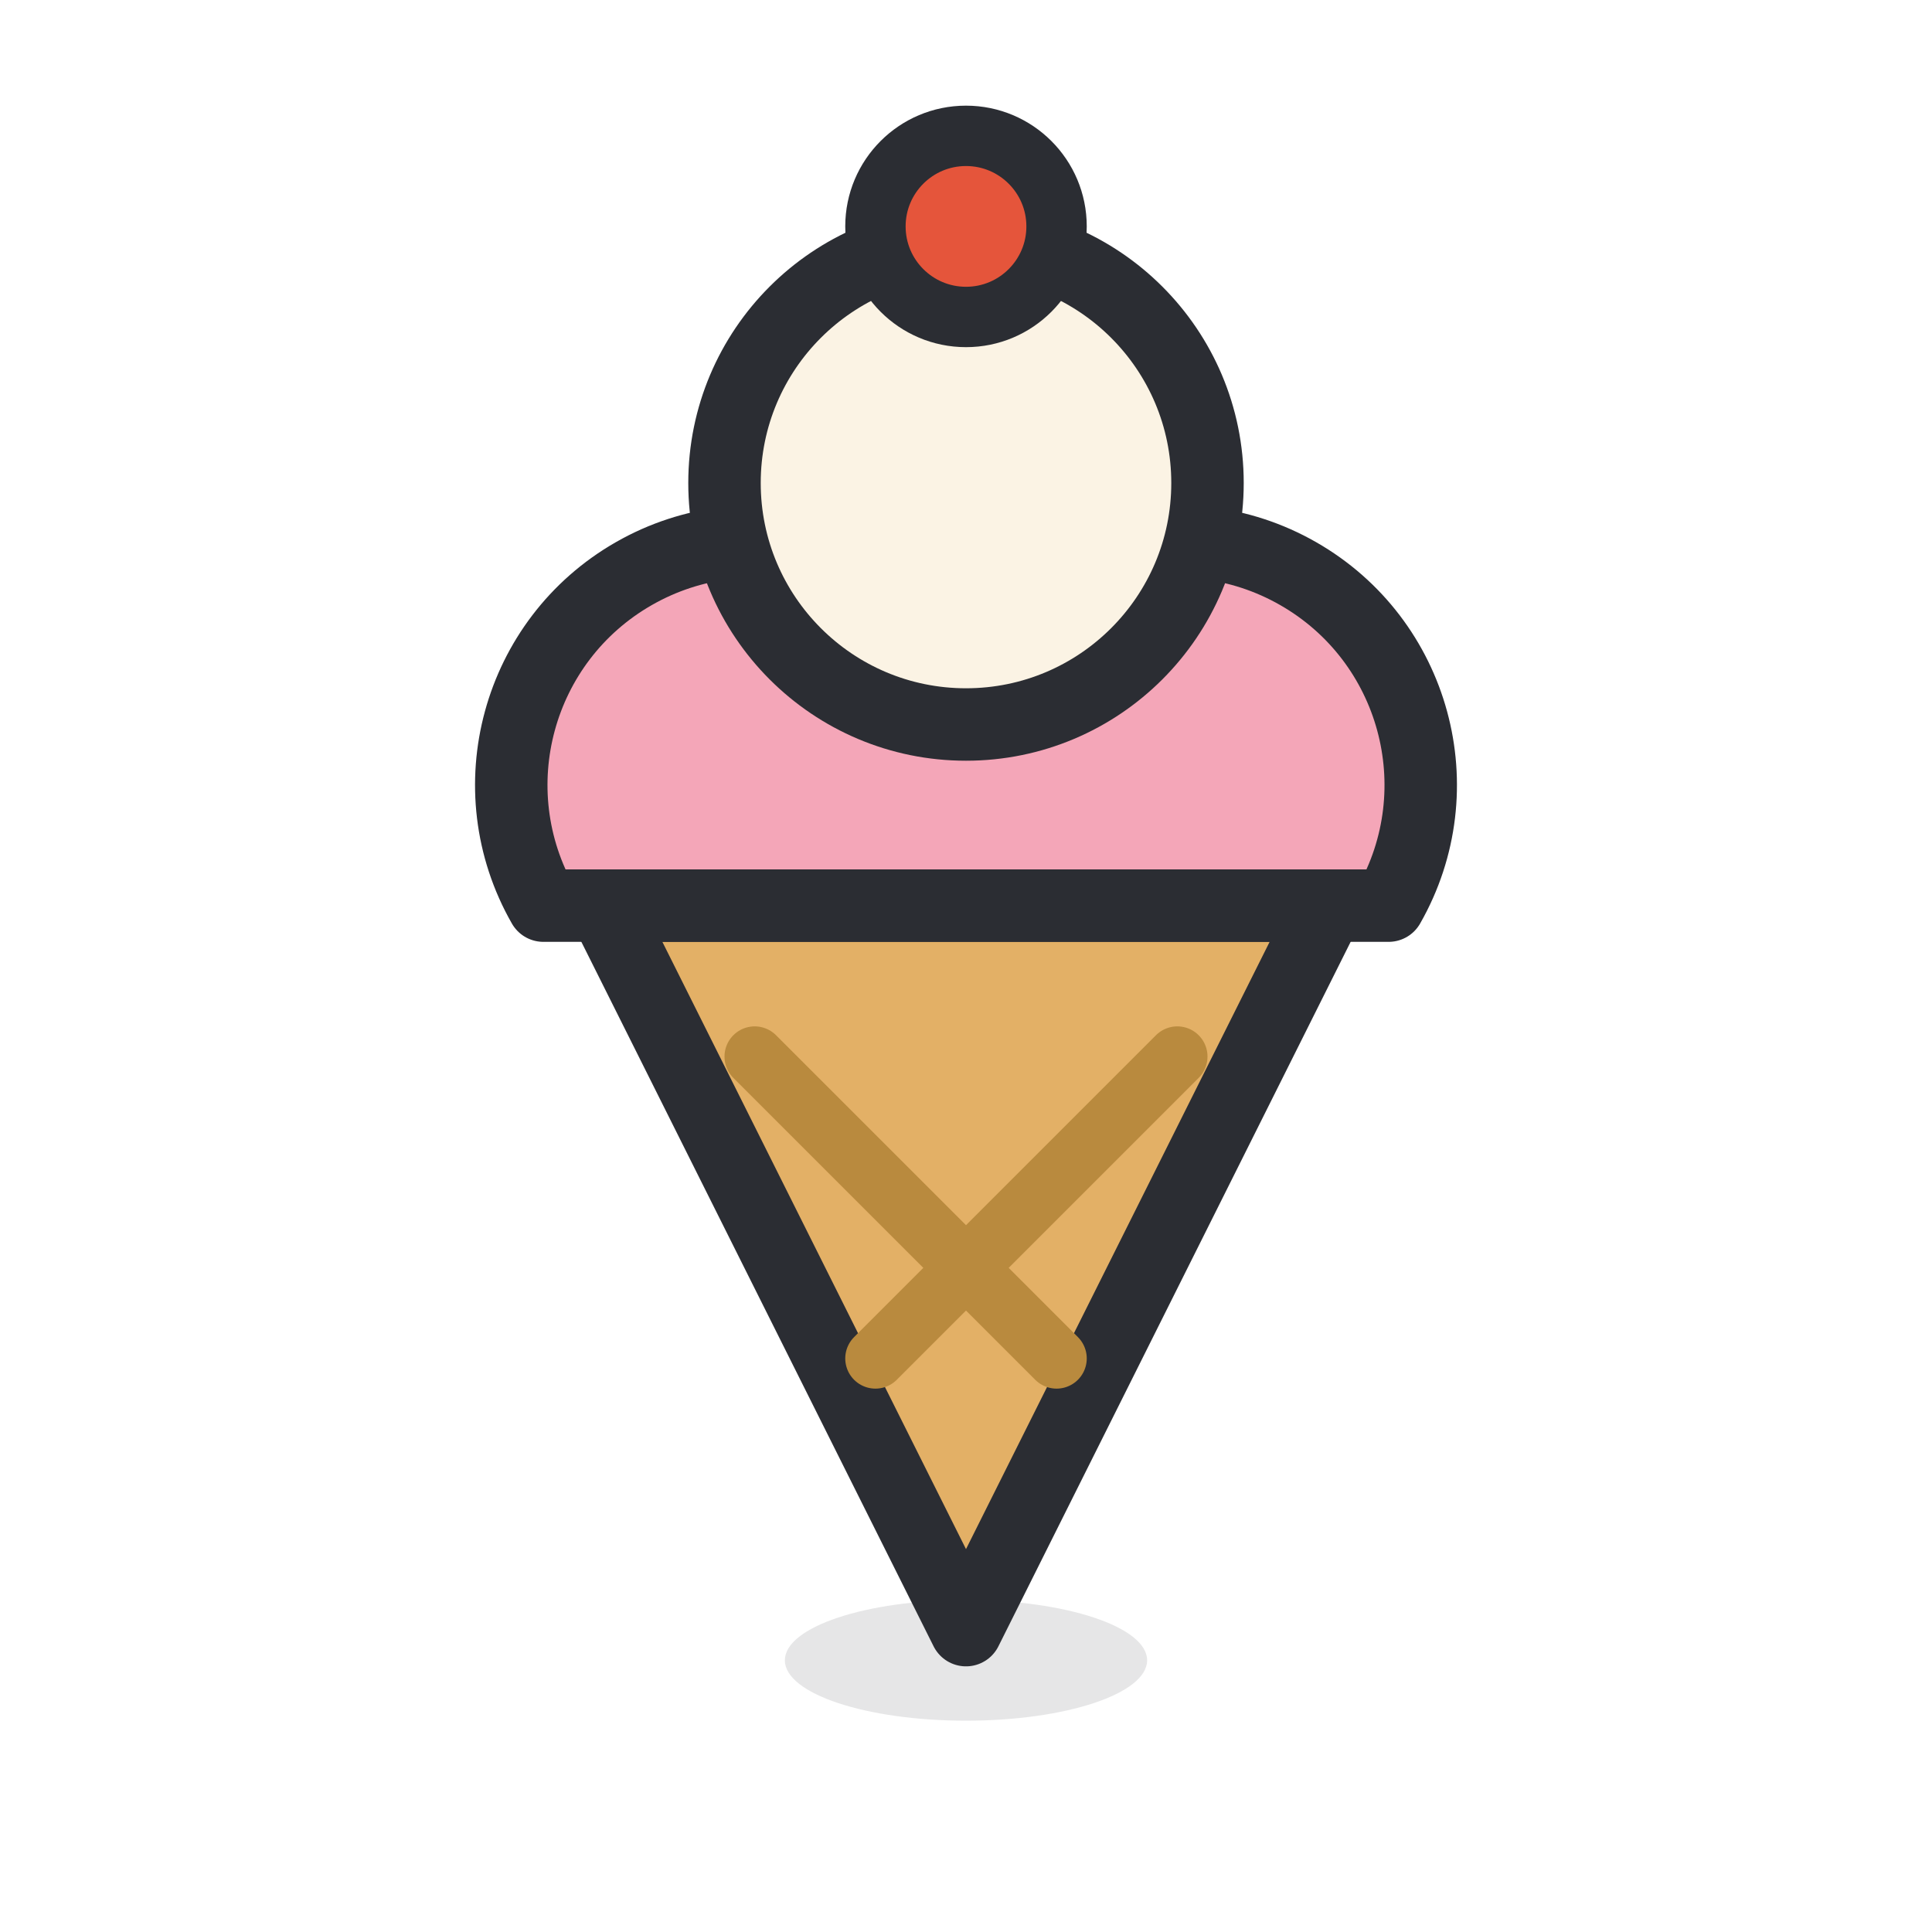
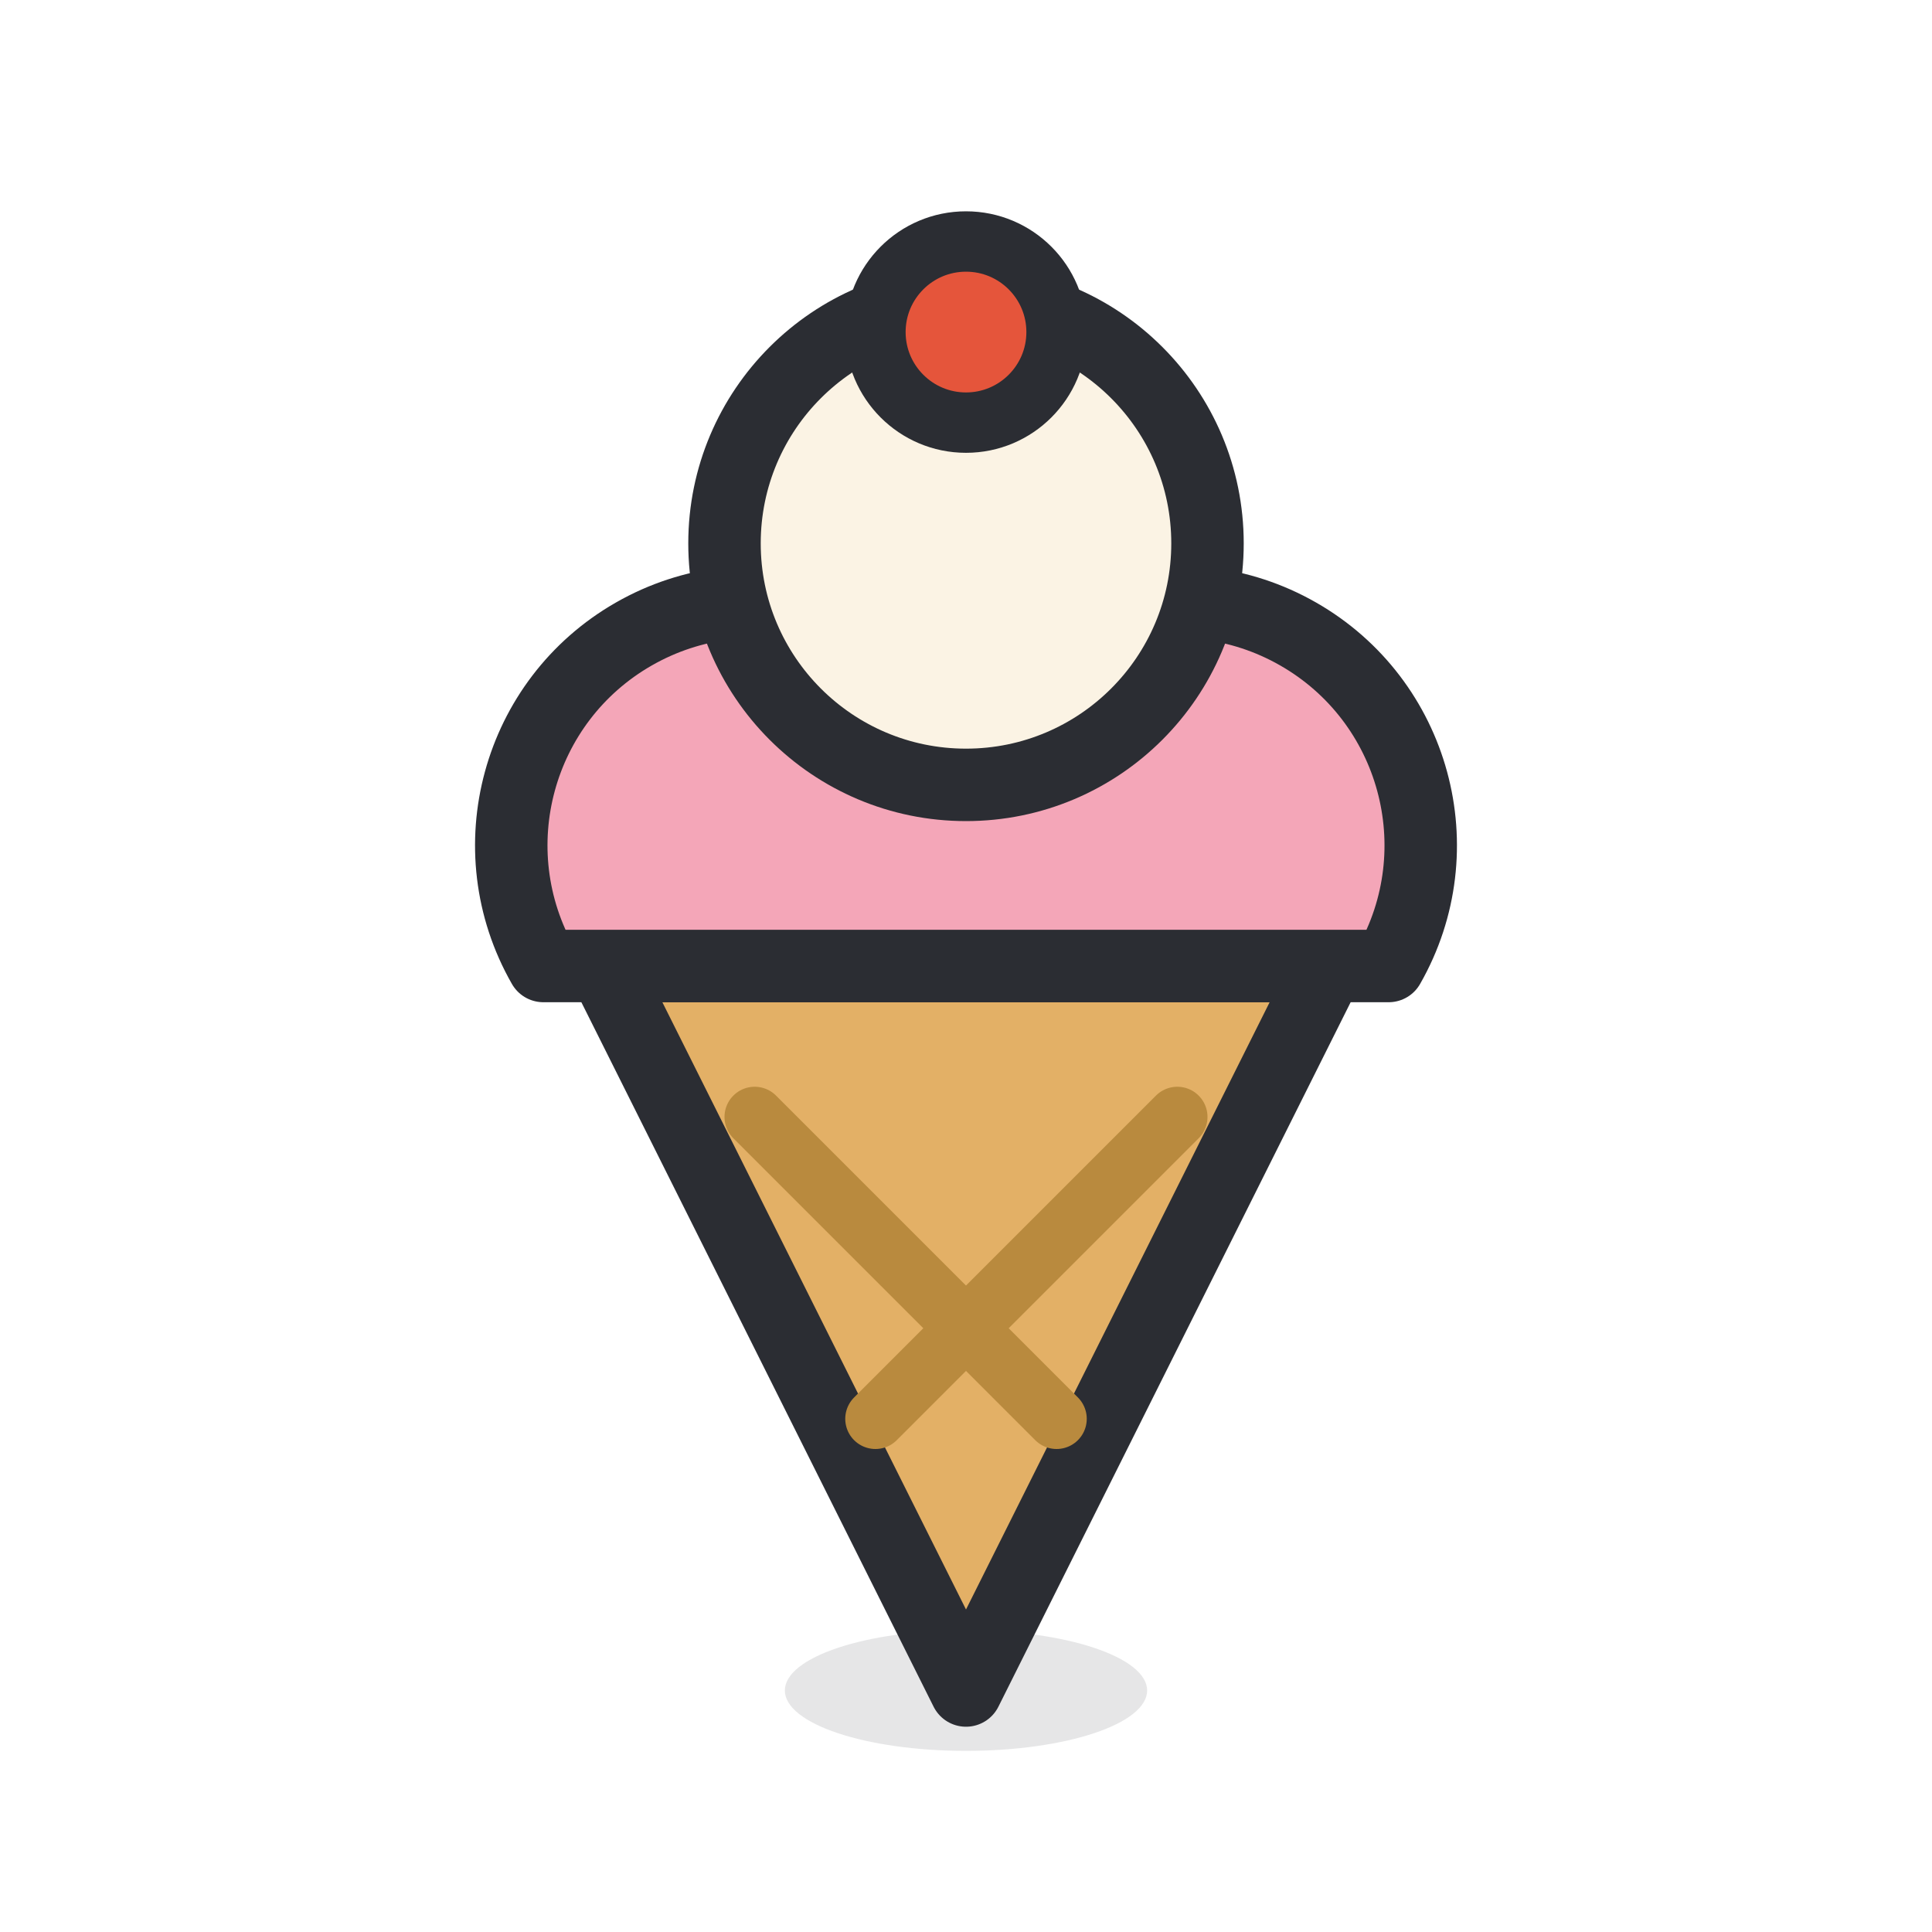
<svg xmlns="http://www.w3.org/2000/svg" viewBox="0 0 64 64">
-   <ellipse cx="32" cy="55" rx="6" ry="2.0" fill="#2b2d33" opacity=".12" />
-   <g fill="#e3b066" stroke="#2b2d33" stroke-width="2.4" stroke-linejoin="round" stroke-linecap="round">
-     <path d="M20 30h24L32 54z" />
-   </g>
-   <g fill="none" stroke="#b98a3e" stroke-width="2.0" stroke-linecap="round" stroke-linejoin="round">
-     <path d="M25 35l10 10M39 35L29 45" />
-   </g>
-   <g fill="#f4a6b8" stroke="#2b2d33" stroke-width="2.4" stroke-linejoin="round" stroke-linecap="round">
-     <path d="M18 30a8 8 0 0 1 14-8 8 8 0 0 1 14 8z" />
-   </g>
-   <g fill="#fbf3e4" stroke="#2b2d33" stroke-width="2.4" stroke-linejoin="round" stroke-linecap="round">
-     <circle cx="32" cy="16" r="8" />
-   </g>
-   <g fill="#e5553b" stroke="#2b2d33" stroke-width="2.0" stroke-linejoin="round" stroke-linecap="round">
-     <circle cx="32" cy="7.5" r="3" />
+   <ellipse cx="32" cy="56" rx="6" ry="2.0" fill="#2b2d33" opacity=".12" />
+   <g transform="translate(0 2)">
+     <g fill="#e3b066" stroke="#2b2d33" stroke-width="2.4" stroke-linejoin="round" stroke-linecap="round">
+       <path d="M20 30h24L32 54z" />
+     </g>
+     <g fill="none" stroke="#b98a3e" stroke-width="2.0" stroke-linecap="round" stroke-linejoin="round">
+       <path d="M25 35l10 10M39 35L29 45" />
+     </g>
+     <g fill="#f4a6b8" stroke="#2b2d33" stroke-width="2.4" stroke-linejoin="round" stroke-linecap="round">
+       <path d="M18 30a8 8 0 0 1 14-8 8 8 0 0 1 14 8z" />
+     </g>
+     <g fill="#fbf3e4" stroke="#2b2d33" stroke-width="2.4" stroke-linejoin="round" stroke-linecap="round">
+       <circle cx="32" cy="16" r="8" />
+     </g>
+     <g fill="#e5553b" stroke="#2b2d33" stroke-width="2.0" stroke-linejoin="round" stroke-linecap="round">
+       <circle cx="32" cy="9" r="3" />
+     </g>
  </g>
</svg>
